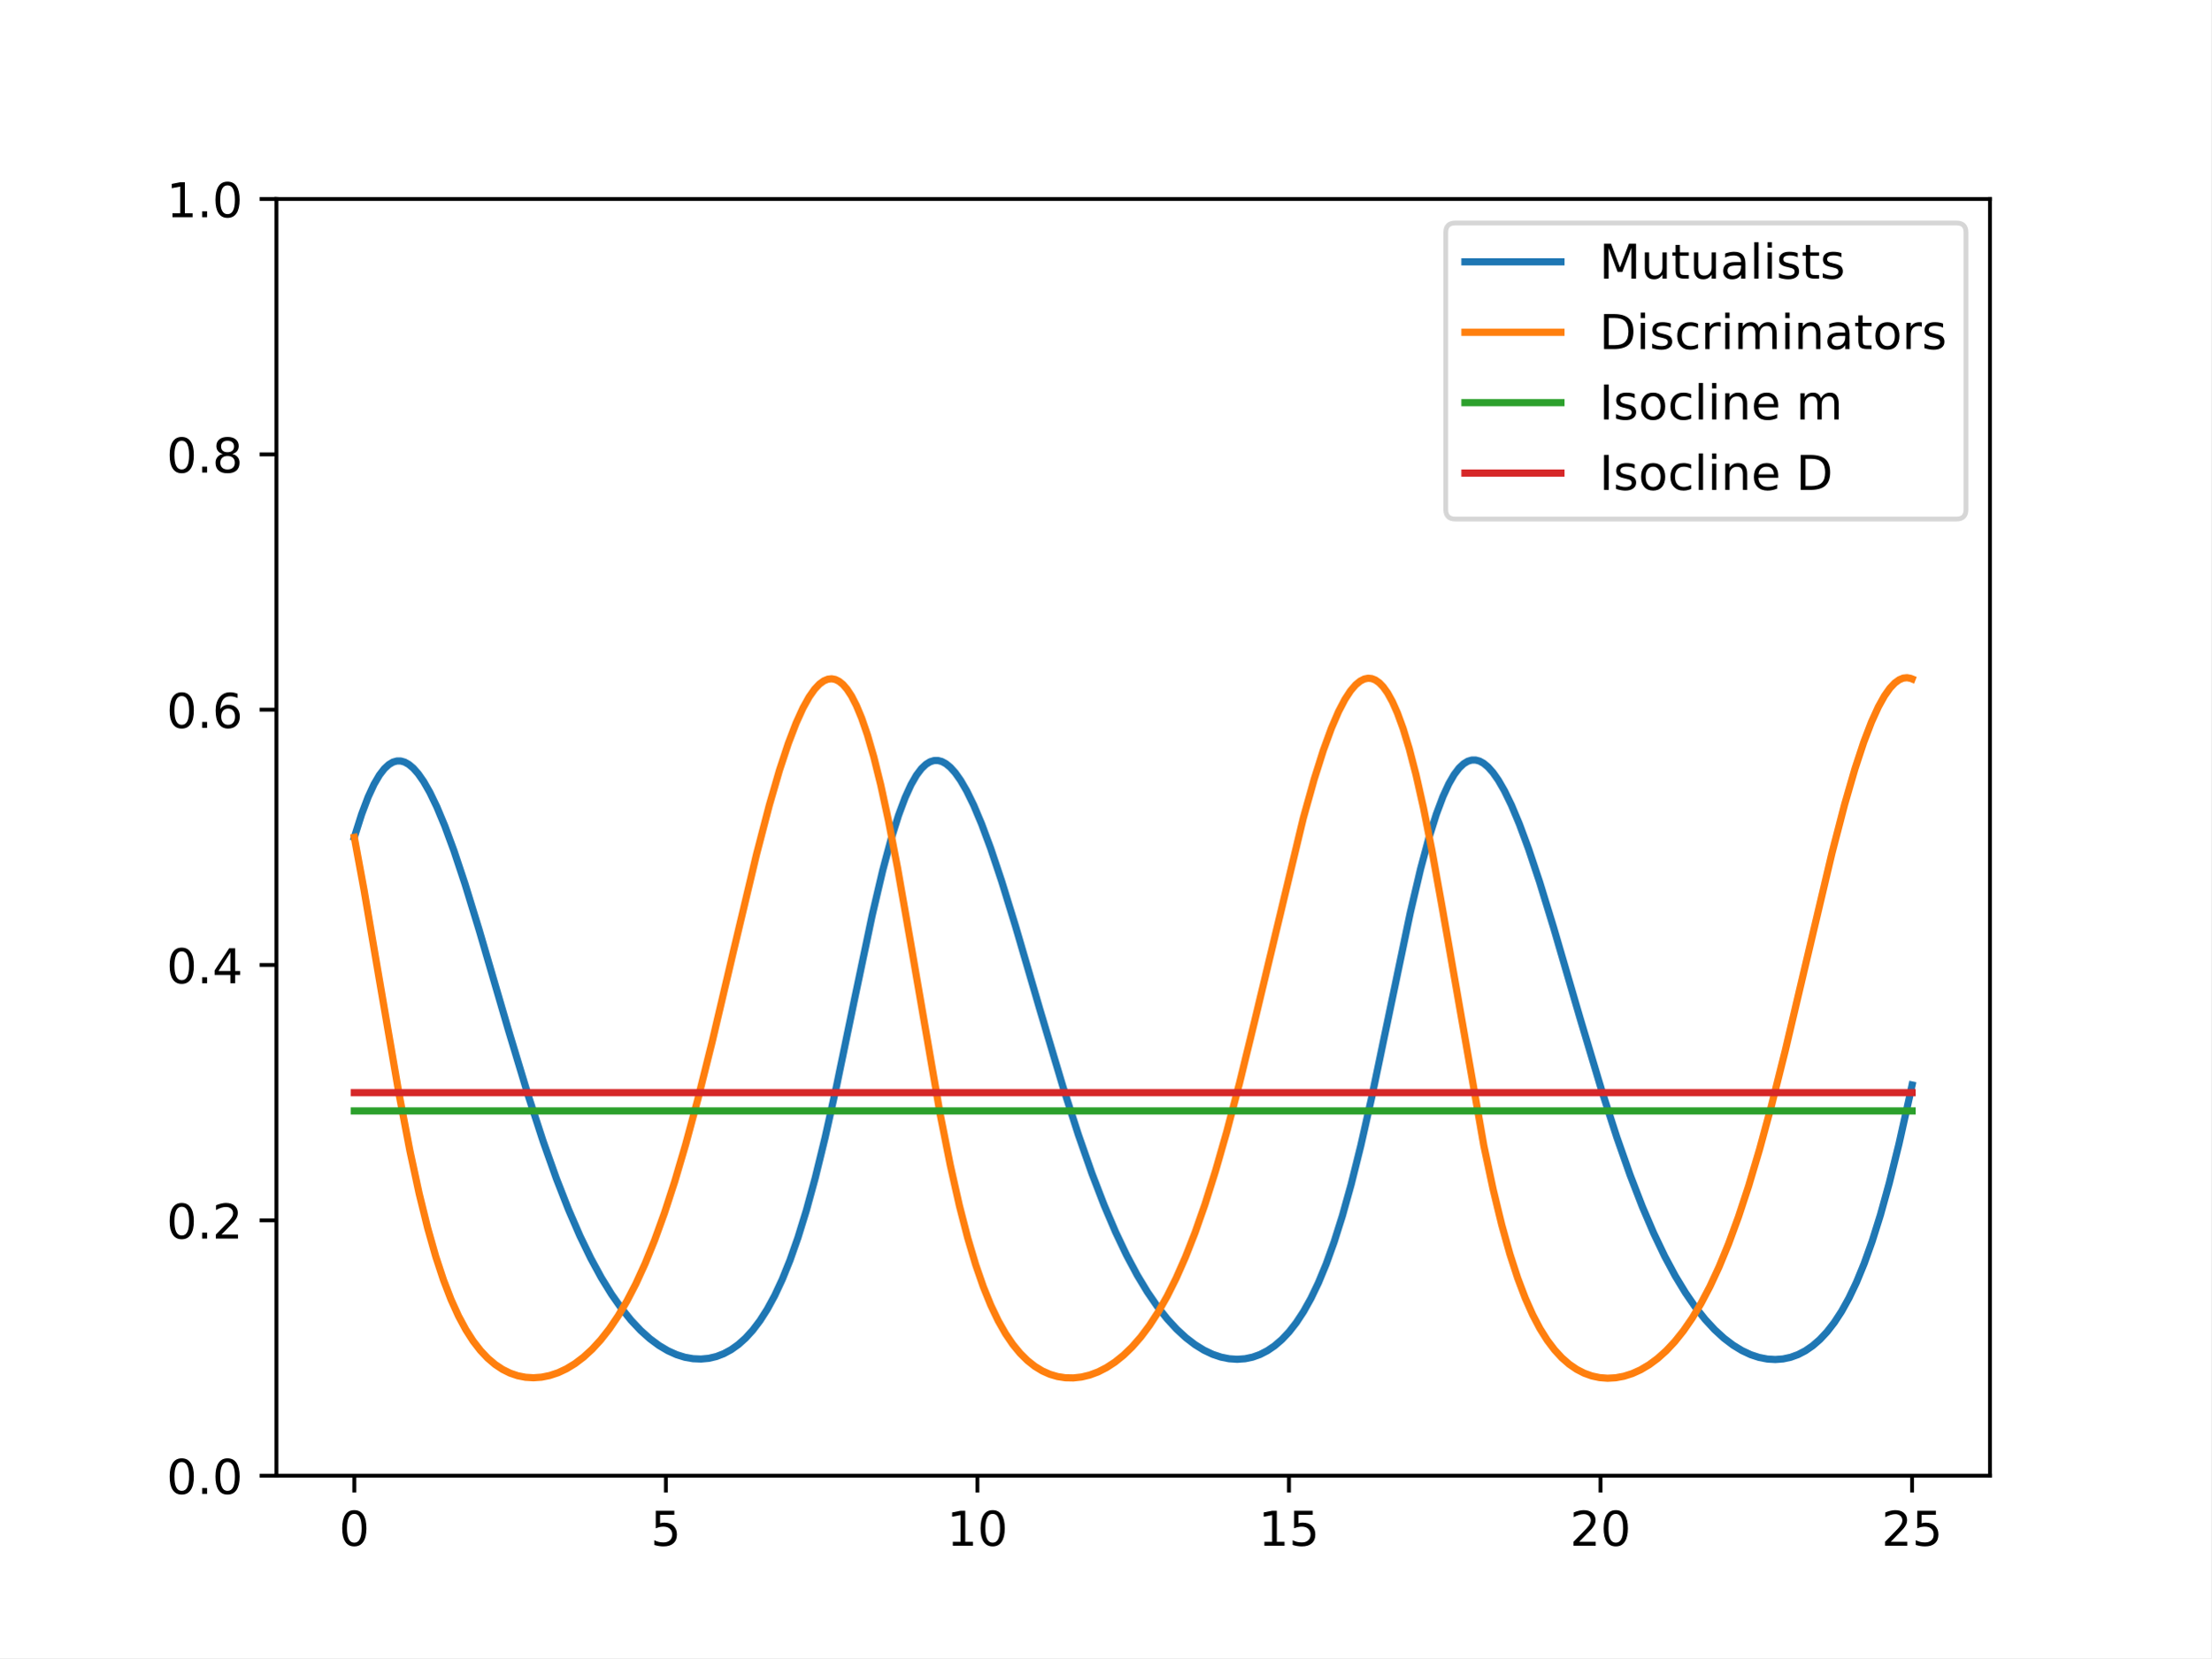
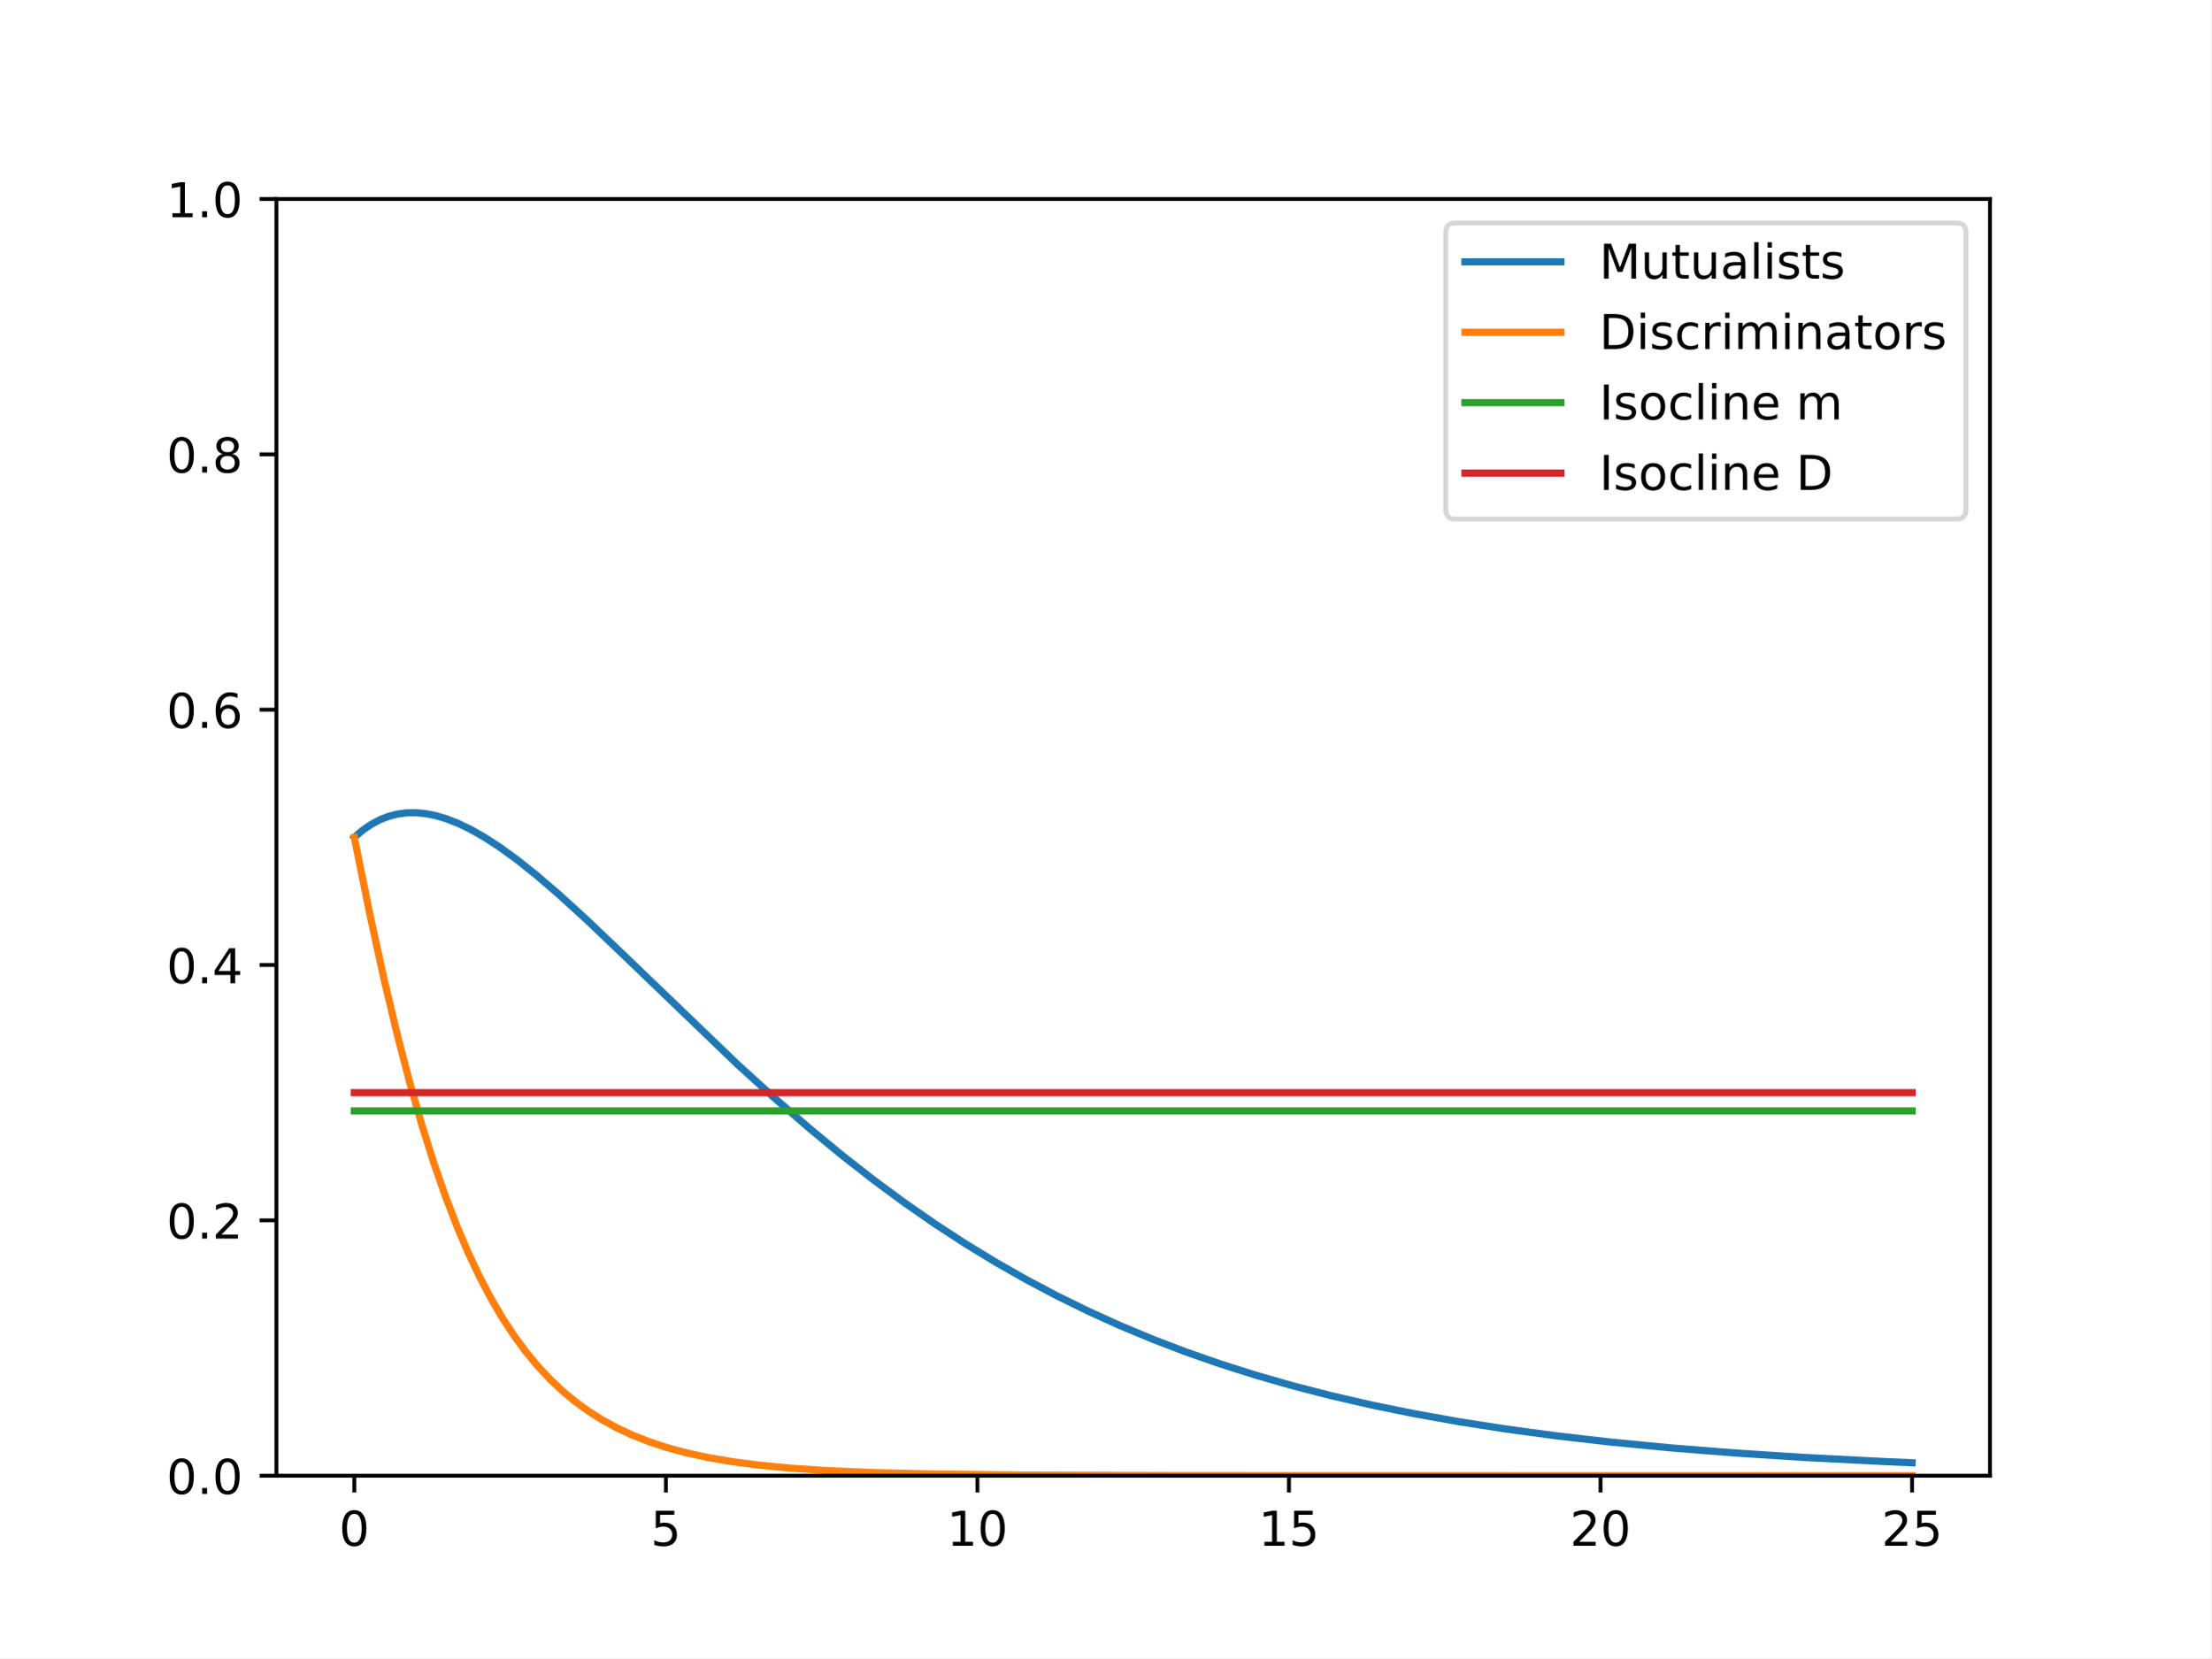
<svg xmlns="http://www.w3.org/2000/svg" xmlns:xlink="http://www.w3.org/1999/xlink" height="345.6pt" version="1.1" viewBox="0 0 460.8 345.6" width="460.8pt">
  <defs>
    <style type="text/css">
*{stroke-linecap:butt;stroke-linejoin:round;}
  </style>
  </defs>
  <g id="figure_1">
    <g id="patch_1">
      <path d="M 0 345.6  L 460.8 345.6  L 460.8 0  L 0 0  z " style="fill:#ffffff;" />
    </g>
    <g id="axes_1">
      <g id="patch_2">
        <path d="M 57.6 307.584  L 414.72 307.584  L 414.72 41.472  L 57.6 41.472  z " style="fill:#ffffff;" />
      </g>
      <g id="matplotlib.axis_1">
        <g id="xtick_1">
          <g id="line2d_1">
            <defs>
-               <path d="M 0 0  L 0 3.5  " id="me179791ca3" style="stroke:#000000;stroke-width:0.8;" />
-             </defs>
-             <g>
-               <use style="stroke:#000000;stroke-width:0.8;" x="73.833" xlink:href="#me179791ca3" y="307.584" />
+               <path d="M 0 0  L 0 3.5  " id="m890a26cb3c" style="stroke:#000000;stroke-width:0.8;" />
+             </defs>
+             <g>
+               <use style="stroke:#000000;stroke-width:0.8;" x="73.833" xlink:href="#m890a26cb3c" y="307.584" />
            </g>
          </g>
          <g id="text_1">
            <defs>
              <path d="M 31.781 66.406  Q 24.172 66.406 20.328 58.906  Q 16.5 51.422 16.5 36.375  Q 16.5 21.391 20.328 13.891  Q 24.172 6.391 31.781 6.391  Q 39.453 6.391 43.281 13.891  Q 47.125 21.391 47.125 36.375  Q 47.125 51.422 43.281 58.906  Q 39.453 66.406 31.781 66.406  z M 31.781 74.219  Q 44.047 74.219 50.516 64.516  Q 56.984 54.828 56.984 36.375  Q 56.984 17.969 50.516 8.266  Q 44.047 -1.422 31.781 -1.422  Q 19.531 -1.422 13.062 8.266  Q 6.594 17.969 6.594 36.375  Q 6.594 54.828 13.062 64.516  Q 19.531 74.219 31.781 74.219  z " id="DejaVuSans-48" />
            </defs>
            <g transform="translate(70.65148 322.1824)scale(0.1 -0.1)">
              <use xlink:href="#DejaVuSans-48" />
            </g>
          </g>
        </g>
        <g id="xtick_2">
          <g id="line2d_2">
            <g>
-               <use style="stroke:#000000;stroke-width:0.8;" x="138.764" xlink:href="#me179791ca3" y="307.584" />
+               <use style="stroke:#000000;stroke-width:0.8;" x="138.764" xlink:href="#m890a26cb3c" y="307.584" />
            </g>
          </g>
          <g id="text_2">
            <defs>
              <path d="M 10.797 72.906  L 49.516 72.906  L 49.516 64.594  L 19.828 64.594  L 19.828 46.734  Q 21.969 47.469 24.109 47.828  Q 26.266 48.188 28.422 48.188  Q 40.625 48.188 47.75 41.5  Q 54.891 34.812 54.891 23.391  Q 54.891 11.625 47.562 5.094  Q 40.234 -1.422 26.906 -1.422  Q 22.312 -1.422 17.547 -0.641  Q 12.797 0.141 7.719 1.703  L 7.719 11.625  Q 12.109 9.234 16.797 8.062  Q 21.484 6.891 26.703 6.891  Q 35.156 6.891 40.078 11.328  Q 45.016 15.766 45.016 23.391  Q 45.016 31 40.078 35.438  Q 35.156 39.891 26.703 39.891  Q 22.75 39.891 18.812 39.016  Q 14.891 38.141 10.797 36.281  z " id="DejaVuSans-53" />
            </defs>
            <g transform="translate(135.5824 322.1824)scale(0.1 -0.1)">
              <use xlink:href="#DejaVuSans-53" />
            </g>
          </g>
        </g>
        <g id="xtick_3">
          <g id="line2d_3">
            <g>
-               <use style="stroke:#000000;stroke-width:0.8;" x="203.695" xlink:href="#me179791ca3" y="307.584" />
+               <use style="stroke:#000000;stroke-width:0.8;" x="203.695" xlink:href="#m890a26cb3c" y="307.584" />
            </g>
          </g>
          <g id="text_3">
            <defs>
              <path d="M 12.406 8.297  L 28.516 8.297  L 28.516 63.922  L 10.984 60.406  L 10.984 69.391  L 28.422 72.906  L 38.281 72.906  L 38.281 8.297  L 54.391 8.297  L 54.391 0  L 12.406 0  z " id="DejaVuSans-49" />
            </defs>
            <g transform="translate(197.332 322.1824)scale(0.1 -0.1)">
              <use xlink:href="#DejaVuSans-49" />
              <use x="63.623" xlink:href="#DejaVuSans-48" />
            </g>
          </g>
        </g>
        <g id="xtick_4">
          <g id="line2d_4">
            <g>
-               <use style="stroke:#000000;stroke-width:0.8;" x="268.625" xlink:href="#me179791ca3" y="307.584" />
+               <use style="stroke:#000000;stroke-width:0.8;" x="268.625" xlink:href="#m890a26cb3c" y="307.584" />
            </g>
          </g>
          <g id="text_4">
            <g transform="translate(262.263 322.1824)scale(0.1 -0.1)">
              <use xlink:href="#DejaVuSans-49" />
              <use x="63.623" xlink:href="#DejaVuSans-53" />
            </g>
          </g>
        </g>
        <g id="xtick_5">
          <g id="line2d_5">
            <g>
-               <use style="stroke:#000000;stroke-width:0.8;" x="333.556" xlink:href="#me179791ca3" y="307.584" />
+               <use style="stroke:#000000;stroke-width:0.8;" x="333.556" xlink:href="#m890a26cb3c" y="307.584" />
            </g>
          </g>
          <g id="text_5">
            <defs>
              <path d="M 19.188 8.297  L 53.609 8.297  L 53.609 0  L 7.328 0  L 7.328 8.297  Q 12.938 14.109 22.625 23.891  Q 32.328 33.688 34.812 36.531  Q 39.547 41.844 41.422 45.531  Q 43.312 49.219 43.312 52.781  Q 43.312 58.594 39.234 62.25  Q 35.156 65.922 28.609 65.922  Q 23.969 65.922 18.812 64.312  Q 13.672 62.703 7.812 59.422  L 7.812 69.391  Q 13.766 71.781 18.938 73  Q 24.125 74.219 28.422 74.219  Q 39.75 74.219 46.484 68.547  Q 53.219 62.891 53.219 53.422  Q 53.219 48.922 51.531 44.891  Q 49.859 40.875 45.406 35.406  Q 44.188 33.984 37.641 27.219  Q 31.109 20.453 19.188 8.297  z " id="DejaVuSans-50" />
            </defs>
            <g transform="translate(327.1939 322.1824)scale(0.1 -0.1)">
              <use xlink:href="#DejaVuSans-50" />
              <use x="63.623" xlink:href="#DejaVuSans-48" />
            </g>
          </g>
        </g>
        <g id="xtick_6">
          <g id="line2d_6">
            <g>
-               <use style="stroke:#000000;stroke-width:0.8;" x="398.487" xlink:href="#me179791ca3" y="307.584" />
+               <use style="stroke:#000000;stroke-width:0.8;" x="398.487" xlink:href="#m890a26cb3c" y="307.584" />
            </g>
          </g>
          <g id="text_6">
            <g transform="translate(392.1248 322.1824)scale(0.1 -0.1)">
              <use xlink:href="#DejaVuSans-50" />
              <use x="63.623" xlink:href="#DejaVuSans-53" />
            </g>
          </g>
        </g>
      </g>
      <g id="matplotlib.axis_2">
        <g id="ytick_1">
          <g id="line2d_7">
            <defs>
-               <path d="M 0 0  L -3.5 0  " id="m229bef5b31" style="stroke:#000000;stroke-width:0.8;" />
-             </defs>
-             <g>
-               <use style="stroke:#000000;stroke-width:0.8;" x="57.6" xlink:href="#m229bef5b31" y="307.584" />
+               <path d="M 0 0  L -3.5 0  " id="mb80b591e44" style="stroke:#000000;stroke-width:0.8;" />
+             </defs>
+             <g>
+               <use style="stroke:#000000;stroke-width:0.8;" x="57.6" xlink:href="#mb80b591e44" y="307.584" />
            </g>
          </g>
          <g id="text_7">
            <defs>
              <path d="M 10.688 12.406  L 21 12.406  L 21 0  L 10.688 0  z " id="DejaVuSans-46" />
            </defs>
            <g transform="translate(34.69687 311.3832)scale(0.1 -0.1)">
              <use xlink:href="#DejaVuSans-48" />
              <use x="63.623" xlink:href="#DejaVuSans-46" />
              <use x="95.41" xlink:href="#DejaVuSans-48" />
            </g>
          </g>
        </g>
        <g id="ytick_2">
          <g id="line2d_8">
            <g>
-               <use style="stroke:#000000;stroke-width:0.8;" x="57.6" xlink:href="#m229bef5b31" y="254.362" />
+               <use style="stroke:#000000;stroke-width:0.8;" x="57.6" xlink:href="#mb80b591e44" y="254.362" />
            </g>
          </g>
          <g id="text_8">
            <g transform="translate(34.69687 258.1608)scale(0.1 -0.1)">
              <use xlink:href="#DejaVuSans-48" />
              <use x="63.623" xlink:href="#DejaVuSans-46" />
              <use x="95.41" xlink:href="#DejaVuSans-50" />
            </g>
          </g>
        </g>
        <g id="ytick_3">
          <g id="line2d_9">
            <g>
-               <use style="stroke:#000000;stroke-width:0.8;" x="57.6" xlink:href="#m229bef5b31" y="201.139" />
+               <use style="stroke:#000000;stroke-width:0.8;" x="57.6" xlink:href="#mb80b591e44" y="201.139" />
            </g>
          </g>
          <g id="text_9">
            <defs>
              <path d="M 37.797 64.312  L 12.891 25.391  L 37.797 25.391  z M 35.203 72.906  L 47.609 72.906  L 47.609 25.391  L 58.016 25.391  L 58.016 17.188  L 47.609 17.188  L 47.609 0  L 37.797 0  L 37.797 17.188  L 4.891 17.188  L 4.891 26.703  z " id="DejaVuSans-52" />
            </defs>
            <g transform="translate(34.69687 204.9384)scale(0.1 -0.1)">
              <use xlink:href="#DejaVuSans-48" />
              <use x="63.623" xlink:href="#DejaVuSans-46" />
              <use x="95.41" xlink:href="#DejaVuSans-52" />
            </g>
          </g>
        </g>
        <g id="ytick_4">
          <g id="line2d_10">
            <g>
-               <use style="stroke:#000000;stroke-width:0.8;" x="57.6" xlink:href="#m229bef5b31" y="147.917" />
+               <use style="stroke:#000000;stroke-width:0.8;" x="57.6" xlink:href="#mb80b591e44" y="147.917" />
            </g>
          </g>
          <g id="text_10">
            <defs>
              <path d="M 33.016 40.375  Q 26.375 40.375 22.484 35.828  Q 18.609 31.297 18.609 23.391  Q 18.609 15.531 22.484 10.953  Q 26.375 6.391 33.016 6.391  Q 39.656 6.391 43.531 10.953  Q 47.406 15.531 47.406 23.391  Q 47.406 31.297 43.531 35.828  Q 39.656 40.375 33.016 40.375  z M 52.594 71.297  L 52.594 62.312  Q 48.875 64.062 45.094 64.984  Q 41.312 65.922 37.594 65.922  Q 27.828 65.922 22.672 59.328  Q 17.531 52.734 16.797 39.406  Q 19.672 43.656 24.016 45.922  Q 28.375 48.188 33.594 48.188  Q 44.578 48.188 50.953 41.516  Q 57.328 34.859 57.328 23.391  Q 57.328 12.156 50.688 5.359  Q 44.047 -1.422 33.016 -1.422  Q 20.359 -1.422 13.672 8.266  Q 6.984 17.969 6.984 36.375  Q 6.984 53.656 15.188 63.938  Q 23.391 74.219 37.203 74.219  Q 40.922 74.219 44.703 73.484  Q 48.484 72.75 52.594 71.297  z " id="DejaVuSans-54" />
            </defs>
            <g transform="translate(34.69687 151.716)scale(0.1 -0.1)">
              <use xlink:href="#DejaVuSans-48" />
              <use x="63.623" xlink:href="#DejaVuSans-46" />
              <use x="95.41" xlink:href="#DejaVuSans-54" />
            </g>
          </g>
        </g>
        <g id="ytick_5">
          <g id="line2d_11">
            <g>
-               <use style="stroke:#000000;stroke-width:0.8;" x="57.6" xlink:href="#m229bef5b31" y="94.694" />
+               <use style="stroke:#000000;stroke-width:0.8;" x="57.6" xlink:href="#mb80b591e44" y="94.694" />
            </g>
          </g>
          <g id="text_11">
            <defs>
              <path d="M 31.781 34.625  Q 24.75 34.625 20.719 30.859  Q 16.703 27.094 16.703 20.516  Q 16.703 13.922 20.719 10.156  Q 24.75 6.391 31.781 6.391  Q 38.812 6.391 42.859 10.172  Q 46.922 13.969 46.922 20.516  Q 46.922 27.094 42.891 30.859  Q 38.875 34.625 31.781 34.625  z M 21.922 38.812  Q 15.578 40.375 12.031 44.719  Q 8.5 49.078 8.5 55.328  Q 8.5 64.062 14.719 69.141  Q 20.953 74.219 31.781 74.219  Q 42.672 74.219 48.875 69.141  Q 55.078 64.062 55.078 55.328  Q 55.078 49.078 51.531 44.719  Q 48 40.375 41.703 38.812  Q 48.828 37.156 52.797 32.312  Q 56.781 27.484 56.781 20.516  Q 56.781 9.906 50.312 4.234  Q 43.844 -1.422 31.781 -1.422  Q 19.734 -1.422 13.25 4.234  Q 6.781 9.906 6.781 20.516  Q 6.781 27.484 10.781 32.312  Q 14.797 37.156 21.922 38.812  z M 18.312 54.391  Q 18.312 48.734 21.844 45.562  Q 25.391 42.391 31.781 42.391  Q 38.141 42.391 41.719 45.562  Q 45.312 48.734 45.312 54.391  Q 45.312 60.062 41.719 63.234  Q 38.141 66.406 31.781 66.406  Q 25.391 66.406 21.844 63.234  Q 18.312 60.062 18.312 54.391  z " id="DejaVuSans-56" />
            </defs>
            <g transform="translate(34.69687 98.49362)scale(0.1 -0.1)">
              <use xlink:href="#DejaVuSans-48" />
              <use x="63.623" xlink:href="#DejaVuSans-46" />
              <use x="95.41" xlink:href="#DejaVuSans-56" />
            </g>
          </g>
        </g>
        <g id="ytick_6">
          <g id="line2d_12">
            <g>
-               <use style="stroke:#000000;stroke-width:0.8;" x="57.6" xlink:href="#m229bef5b31" y="41.472" />
+               <use style="stroke:#000000;stroke-width:0.8;" x="57.6" xlink:href="#mb80b591e44" y="41.472" />
            </g>
          </g>
          <g id="text_12">
            <g transform="translate(34.69687 45.27122)scale(0.1 -0.1)">
              <use xlink:href="#DejaVuSans-49" />
              <use x="63.623" xlink:href="#DejaVuSans-46" />
              <use x="95.41" xlink:href="#DejaVuSans-48" />
            </g>
          </g>
        </g>
      </g>
      <g id="line2d_13">
-         <path clip-path="url(#p53dc10b6a5)" d="M 73.833 174.528  L 75.359 169.711  L 76.722 166.11  L 77.956 163.452  L 79.073 161.548  L 80.092 160.226  L 81.027 159.36  L 81.897 158.846  L 82.715 158.614  L 83.514 158.616  L 84.326 158.842  L 85.183 159.316  L 86.118 160.098  L 87.144 161.257  L 88.287 162.897  L 89.572 165.147  L 91.027 168.162  L 92.683 172.127  L 94.605 177.333  L 96.903 184.235  L 99.864 193.877  L 105.916 214.574  L 110.091 228.383  L 113.208 237.943  L 115.948 245.65  L 118.474 252.106  L 120.85 257.586  L 123.123 262.281  L 125.317 266.315  L 127.447 269.773  L 129.519 272.72  L 131.538 275.215  L 133.512 277.309  L 135.447 279.042  L 137.336 280.442  L 139.181 281.536  L 140.979 282.348  L 142.732 282.898  L 144.434 283.201  L 146.089 283.272  L 147.706 283.12  L 149.284 282.747  L 150.829 282.153  L 152.355 281.327  L 153.868 280.252  L 155.375 278.903  L 156.875 277.257  L 158.381 275.269  L 159.9 272.889  L 161.446 270.046  L 163.017 266.678  L 164.627 262.689  L 166.296 257.944  L 168.043 252.287  L 169.9 245.495  L 171.939 237.164  L 174.322 226.443  L 177.854 209.379  L 181.783 190.689  L 183.945 181.474  L 185.711 174.877  L 187.25 169.949  L 188.626 166.256  L 189.867 163.536  L 190.996 161.57  L 192.022 160.209  L 192.964 159.312  L 193.834 158.776  L 194.659 158.524  L 195.457 158.509  L 196.269 158.718  L 197.126 159.177  L 198.055 159.936  L 199.074 161.069  L 200.21 162.678  L 201.483 164.881  L 202.924 167.84  L 204.567 171.744  L 206.47 176.864  L 208.736 183.632  L 211.632 193.028  L 216.846 210.866  L 221.547 226.603  L 224.755 236.577  L 227.54 244.531  L 230.092 251.162  L 232.488 256.785  L 234.78 261.609  L 236.988 265.747  L 239.124 269.288  L 241.202 272.311  L 243.234 274.883  L 245.221 277.044  L 247.163 278.833  L 249.059 280.284  L 250.909 281.424  L 252.714 282.28  L 254.474 282.871  L 256.182 283.214  L 257.844 283.323  L 259.467 283.208  L 261.052 282.872  L 262.604 282.316  L 264.13 281.531  L 265.642 280.501  L 267.149 279.202  L 268.649 277.61  L 270.155 275.682  L 271.675 273.369  L 273.214 270.612  L 274.778 267.342  L 276.382 263.462  L 278.038 258.859  L 279.765 253.383  L 281.596 246.817  L 283.596 238.787  L 285.895 228.594  L 289.018 213.628  L 293.894 190.292  L 296.037 181.18  L 297.797 174.625  L 299.329 169.736  L 300.699 166.076  L 301.94 163.37  L 303.063 161.428  L 304.089 160.077  L 305.03 159.189  L 305.9 158.663  L 306.719 158.42  L 307.517 158.412  L 308.329 158.629  L 309.186 159.094  L 310.115 159.862  L 311.14 161.012  L 312.283 162.642  L 313.562 164.872  L 315.01 167.863  L 316.66 171.802  L 318.569 176.964  L 320.848 183.797  L 323.776 193.329  L 329.296 212.241  L 333.776 227.196  L 336.951 237.035  L 339.717 244.904  L 342.256 251.474  L 344.645 257.056  L 346.931 261.844  L 349.132 265.949  L 351.269 269.471  L 353.346 272.477  L 355.372 275.024  L 357.353 277.165  L 359.294 278.942  L 361.19 280.38  L 363.041 281.51  L 364.846 282.356  L 366.606 282.937  L 368.313 283.27  L 369.976 283.37  L 371.599 283.246  L 373.183 282.9  L 374.735 282.334  L 376.261 281.539  L 377.774 280.498  L 379.28 279.186  L 380.78 277.581  L 382.287 275.638  L 383.806 273.308  L 385.345 270.532  L 386.91 267.241  L 388.514 263.337  L 390.169 258.707  L 391.897 253.201  L 393.734 246.577  L 395.741 238.482  L 398.052 228.186  L 398.487 226.153  L 398.487 226.153  " style="fill:none;stroke:#1f77b4;stroke-linecap:square;stroke-width:1.5;" />
+         <path clip-path="url(#pdaa8eec877)" d="M 73.833 174.528  L 75.612 173.022  L 77.378 171.815  L 79.151 170.87  L 80.936 170.168  L 82.754 169.692  L 84.624 169.432  L 86.559 169.389  L 88.585 169.568  L 90.728 169.982  L 93.007 170.653  L 95.455 171.609  L 98.111 172.89  L 101.007 174.538  L 104.202 176.617  L 107.773 179.214  L 111.825 182.442  L 116.545 186.497  L 122.305 191.752  L 130.187 199.268  L 153.641 221.802  L 161.543 228.987  L 168.725 235.219  L 175.523 240.828  L 182.088 245.958  L 188.516 250.701  L 194.866 255.111  L 201.184 259.23  L 207.509 263.088  L 213.866 266.705  L 220.287 270.104  L 226.8 273.3  L 233.43 276.305  L 240.209 279.134  L 247.163 281.794  L 254.325 284.295  L 261.727 286.643  L 269.409 288.846  L 277.415 290.909  L 285.791 292.837  L 294.602 294.634  L 303.914 296.305  L 313.803 297.852  L 324.374 299.277  L 335.743 300.583  L 348.074 301.773  L 361.56 302.847  L 376.475 303.808  L 393.169 304.657  L 398.487 304.885  L 398.487 304.885  " style="fill:none;stroke:#1f77b4;stroke-linecap:square;stroke-width:1.5;" />
      </g>
      <g id="line2d_14">
-         <path clip-path="url(#p53dc10b6a5)" d="M 73.833 174.528  L 75.891 185.651  L 78.923 203.418  L 83.17 228.111  L 85.417 239.831  L 87.352 248.786  L 89.131 255.999  L 90.812 261.915  L 92.429 266.813  L 94.007 270.902  L 95.553 274.305  L 97.085 277.155  L 98.604 279.522  L 100.124 281.485  L 101.643 283.093  L 103.176 284.396  L 104.721 285.423  L 106.292 286.203  L 107.89 286.749  L 109.513 287.07  L 111.169 287.171  L 112.857 287.05  L 114.571 286.703  L 116.305 286.124  L 118.058 285.302  L 119.824 284.224  L 121.597 282.879  L 123.382 281.241  L 125.175 279.291  L 126.98 276.992  L 128.804 274.303  L 130.648 271.181  L 132.525 267.56  L 134.447 263.357  L 136.421 258.493  L 138.466 252.849  L 140.616 246.251  L 142.914 238.456  L 145.446 229.054  L 148.414 217.139  L 152.823 198.384  L 157.667 178.039  L 160.309 167.891  L 162.452 160.509  L 164.29 154.942  L 165.907 150.722  L 167.342 147.57  L 168.621 145.271  L 169.764 143.651  L 170.783 142.571  L 171.705 141.904  L 172.543 141.563  L 173.322 141.48  L 174.082 141.623  L 174.854 142  L 175.659 142.648  L 176.523 143.641  L 177.458 145.069  L 178.471 147.04  L 179.575 149.696  L 180.776 153.191  L 182.088 157.72  L 183.536 163.554  L 185.159 171.057  L 187.062 180.96  L 189.548 195.183  L 195.931 232.221  L 198.048 242.887  L 199.925 251.237  L 201.665 257.998  L 203.321 263.567  L 204.924 268.203  L 206.489 272.063  L 208.028 275.284  L 209.554 277.974  L 211.073 280.212  L 212.593 282.061  L 214.119 283.574  L 215.658 284.791  L 217.21 285.739  L 218.787 286.444  L 220.391 286.919  L 222.028 287.173  L 223.696 287.206  L 225.391 287.017  L 227.112 286.6  L 228.852 285.949  L 230.605 285.053  L 232.371 283.899  L 234.15 282.467  L 235.936 280.741  L 237.735 278.687  L 239.546 276.275  L 241.377 273.459  L 243.234 270.187  L 245.124 266.397  L 247.059 262.007  L 249.052 256.92  L 251.13 250.992  L 253.318 244.059  L 255.675 235.83  L 258.305 225.81  L 261.493 212.733  L 271.61 170.529  L 273.869 162.457  L 275.791 156.382  L 277.473 151.775  L 278.96 148.321  L 280.285 145.78  L 281.466 143.97  L 282.525 142.736  L 283.473 141.956  L 284.33 141.526  L 285.122 141.369  L 285.882 141.442  L 286.642 141.74  L 287.434 142.296  L 288.278 143.172  L 289.187 144.448  L 290.174 146.234  L 291.245 148.651  L 292.414 151.86  L 293.687 156.031  L 295.083 161.397  L 296.641 168.306  L 298.433 177.312  L 300.654 189.685  L 309.238 238.79  L 311.192 247.977  L 312.978 255.339  L 314.666 261.385  L 316.29 266.393  L 317.867 270.56  L 319.419 274.045  L 320.952 276.952  L 322.471 279.368  L 323.991 281.375  L 325.51 283.021  L 327.042 284.358  L 328.588 285.416  L 330.153 286.221  L 331.75 286.795  L 333.373 287.142  L 335.029 287.269  L 336.717 287.174  L 338.431 286.853  L 340.165 286.301  L 341.918 285.507  L 343.684 284.461  L 345.457 283.149  L 347.236 281.553  L 349.028 279.642  L 350.834 277.387  L 352.652 274.754  L 354.496 271.685  L 356.366 268.134  L 358.275 264.022  L 360.242 259.245  L 362.281 253.694  L 364.417 247.216  L 366.69 239.594  L 369.177 230.452  L 372.06 218.966  L 376.047 202.071  L 381.793 177.799  L 384.429 167.663  L 386.566 160.294  L 388.403 154.72  L 390.02 150.496  L 391.455 147.341  L 392.734 145.041  L 393.877 143.421  L 394.897 142.342  L 395.812 141.68  L 396.65 141.339  L 397.429 141.255  L 398.189 141.398  L 398.487 141.516  L 398.487 141.516  " style="fill:none;stroke:#ff7f0e;stroke-linecap:square;stroke-width:1.5;" />
+         <path clip-path="url(#pdaa8eec877)" d="M 73.833 174.528  L 77.112 190.748  L 80.034 204.109  L 82.767 215.59  L 85.378 225.614  L 87.91 234.471  L 90.384 242.33  L 92.819 249.336  L 95.228 255.601  L 97.617 261.205  L 100 266.235  L 102.383 270.754  L 104.773 274.815  L 107.182 278.477  L 109.617 281.779  L 112.091 284.763  L 114.617 287.465  L 117.207 289.912  L 119.876 292.13  L 122.649 294.144  L 125.545 295.973  L 128.584 297.629  L 131.804 299.13  L 135.246 300.487  L 138.96 301.71  L 143.005 302.805  L 147.466 303.778  L 152.453 304.635  L 158.121 305.377  L 164.692 306.008  L 172.53 306.529  L 182.237 306.943  L 194.97 307.251  L 213.372 307.454  L 245.877 307.56  L 353.846 307.584  L 398.487 307.584  L 398.487 307.584  " style="fill:none;stroke:#ff7f0e;stroke-linecap:square;stroke-width:1.5;" />
      </g>
      <g id="line2d_15">
-         <path clip-path="url(#p53dc10b6a5)" d="M 73.833 231.552  L 398.487 231.552  L 398.487 231.552  " style="fill:none;stroke:#2ca02c;stroke-linecap:square;stroke-width:1.5;" />
+         <path clip-path="url(#pdaa8eec877)" d="M 73.833 231.552  L 398.487 231.552  L 398.487 231.552  " style="fill:none;stroke:#2ca02c;stroke-linecap:square;stroke-width:1.5;" />
      </g>
      <g id="line2d_16">
-         <path clip-path="url(#p53dc10b6a5)" d="M 73.833 227.75  L 398.487 227.75  L 398.487 227.75  " style="fill:none;stroke:#d62728;stroke-linecap:square;stroke-width:1.5;" />
+         <path clip-path="url(#pdaa8eec877)" d="M 73.833 227.75  L 398.487 227.75  L 398.487 227.75  " style="fill:none;stroke:#d62728;stroke-linecap:square;stroke-width:1.5;" />
      </g>
      <g id="patch_3">
        <path d="M 57.6 307.584  L 57.6 41.472  " style="fill:none;stroke:#000000;stroke-linecap:square;stroke-linejoin:miter;stroke-width:0.8;" />
      </g>
      <g id="patch_4">
        <path d="M 414.72 307.584  L 414.72 41.472  " style="fill:none;stroke:#000000;stroke-linecap:square;stroke-linejoin:miter;stroke-width:0.8;" />
      </g>
      <g id="patch_5">
        <path d="M 57.6 307.584  L 414.72 307.584  " style="fill:none;stroke:#000000;stroke-linecap:square;stroke-linejoin:miter;stroke-width:0.8;" />
      </g>
      <g id="patch_6">
        <path d="M 57.6 41.472  L 414.72 41.472  " style="fill:none;stroke:#000000;stroke-linecap:square;stroke-linejoin:miter;stroke-width:0.8;" />
      </g>
      <g id="legend_1">
        <g id="patch_7">
          <path d="M 303.301 108.184  L 407.72 108.184  Q 409.72 108.184 409.72 106.184  L 409.72 48.472  Q 409.72 46.472 407.72 46.472  L 303.301 46.472  Q 301.301 46.472 301.301 48.472  L 301.301 106.184  Q 301.301 108.184 303.301 108.184  z " style="fill:#ffffff;opacity:0.8;stroke:#cccccc;stroke-linejoin:miter;" />
        </g>
        <g id="line2d_17">
          <path d="M 305.301 54.57  L 325.301 54.57  " style="fill:none;stroke:#1f77b4;stroke-linecap:square;stroke-width:1.5;" />
        </g>
        <g id="line2d_18" />
        <g id="text_13">
          <defs>
            <path d="M 9.812 72.906  L 24.516 72.906  L 43.109 23.297  L 61.812 72.906  L 76.516 72.906  L 76.516 0  L 66.891 0  L 66.891 64.016  L 48.094 14.016  L 38.188 14.016  L 19.391 64.016  L 19.391 0  L 9.812 0  z " id="DejaVuSans-77" />
            <path d="M 8.5 21.578  L 8.5 54.688  L 17.484 54.688  L 17.484 21.922  Q 17.484 14.156 20.5 10.266  Q 23.531 6.391 29.594 6.391  Q 36.859 6.391 41.078 11.031  Q 45.312 15.672 45.312 23.688  L 45.312 54.688  L 54.297 54.688  L 54.297 0  L 45.312 0  L 45.312 8.406  Q 42.047 3.422 37.719 1  Q 33.406 -1.422 27.688 -1.422  Q 18.266 -1.422 13.375 4.438  Q 8.5 10.297 8.5 21.578  z M 31.109 56  z " id="DejaVuSans-117" />
            <path d="M 18.312 70.219  L 18.312 54.688  L 36.812 54.688  L 36.812 47.703  L 18.312 47.703  L 18.312 18.016  Q 18.312 11.328 20.141 9.422  Q 21.969 7.516 27.594 7.516  L 36.812 7.516  L 36.812 0  L 27.594 0  Q 17.188 0 13.234 3.875  Q 9.281 7.766 9.281 18.016  L 9.281 47.703  L 2.688 47.703  L 2.688 54.688  L 9.281 54.688  L 9.281 70.219  z " id="DejaVuSans-116" />
            <path d="M 34.281 27.484  Q 23.391 27.484 19.188 25  Q 14.984 22.516 14.984 16.5  Q 14.984 11.719 18.141 8.906  Q 21.297 6.109 26.703 6.109  Q 34.188 6.109 38.703 11.406  Q 43.219 16.703 43.219 25.484  L 43.219 27.484  z M 52.203 31.203  L 52.203 0  L 43.219 0  L 43.219 8.297  Q 40.141 3.328 35.547 0.953  Q 30.953 -1.422 24.312 -1.422  Q 15.922 -1.422 10.953 3.297  Q 6 8.016 6 15.922  Q 6 25.141 12.172 29.828  Q 18.359 34.516 30.609 34.516  L 43.219 34.516  L 43.219 35.406  Q 43.219 41.609 39.141 45  Q 35.062 48.391 27.688 48.391  Q 23 48.391 18.547 47.266  Q 14.109 46.141 10.016 43.891  L 10.016 52.203  Q 14.938 54.109 19.578 55.047  Q 24.219 56 28.609 56  Q 40.484 56 46.344 49.844  Q 52.203 43.703 52.203 31.203  z " id="DejaVuSans-97" />
            <path d="M 9.422 75.984  L 18.406 75.984  L 18.406 0  L 9.422 0  z " id="DejaVuSans-108" />
            <path d="M 9.422 54.688  L 18.406 54.688  L 18.406 0  L 9.422 0  z M 9.422 75.984  L 18.406 75.984  L 18.406 64.594  L 9.422 64.594  z " id="DejaVuSans-105" />
            <path d="M 44.281 53.078  L 44.281 44.578  Q 40.484 46.531 36.375 47.5  Q 32.281 48.484 27.875 48.484  Q 21.188 48.484 17.844 46.438  Q 14.5 44.391 14.5 40.281  Q 14.5 37.156 16.891 35.375  Q 19.281 33.594 26.516 31.984  L 29.594 31.297  Q 39.156 29.25 43.188 25.516  Q 47.219 21.781 47.219 15.094  Q 47.219 7.469 41.188 3.016  Q 35.156 -1.422 24.609 -1.422  Q 20.219 -1.422 15.453 -0.562  Q 10.688 0.297 5.422 2  L 5.422 11.281  Q 10.406 8.688 15.234 7.391  Q 20.062 6.109 24.812 6.109  Q 31.156 6.109 34.562 8.281  Q 37.984 10.453 37.984 14.406  Q 37.984 18.062 35.516 20.016  Q 33.062 21.969 24.703 23.781  L 21.578 24.516  Q 13.234 26.266 9.516 29.906  Q 5.812 33.547 5.812 39.891  Q 5.812 47.609 11.281 51.797  Q 16.75 56 26.812 56  Q 31.781 56 36.172 55.266  Q 40.578 54.547 44.281 53.078  z " id="DejaVuSans-115" />
          </defs>
          <g transform="translate(333.3012 58.07044)scale(0.1 -0.1)">
            <use xlink:href="#DejaVuSans-77" />
            <use x="86.279" xlink:href="#DejaVuSans-117" />
            <use x="149.658" xlink:href="#DejaVuSans-116" />
            <use x="188.867" xlink:href="#DejaVuSans-117" />
            <use x="252.246" xlink:href="#DejaVuSans-97" />
            <use x="313.525" xlink:href="#DejaVuSans-108" />
            <use x="341.309" xlink:href="#DejaVuSans-105" />
            <use x="369.092" xlink:href="#DejaVuSans-115" />
            <use x="421.191" xlink:href="#DejaVuSans-116" />
            <use x="460.4" xlink:href="#DejaVuSans-115" />
          </g>
        </g>
        <g id="line2d_19">
          <path d="M 305.301 69.249  L 325.301 69.249  " style="fill:none;stroke:#ff7f0e;stroke-linecap:square;stroke-width:1.5;" />
        </g>
        <g id="line2d_20" />
        <g id="text_14">
          <defs>
            <path d="M 19.672 64.797  L 19.672 8.109  L 31.594 8.109  Q 46.688 8.109 53.688 14.938  Q 60.688 21.781 60.688 36.531  Q 60.688 51.172 53.688 57.984  Q 46.688 64.797 31.594 64.797  z M 9.812 72.906  L 30.078 72.906  Q 51.266 72.906 61.172 64.094  Q 71.094 55.281 71.094 36.531  Q 71.094 17.672 61.125 8.828  Q 51.172 0 30.078 0  L 9.812 0  z " id="DejaVuSans-68" />
            <path d="M 48.781 52.594  L 48.781 44.188  Q 44.969 46.297 41.141 47.344  Q 37.312 48.391 33.406 48.391  Q 24.656 48.391 19.812 42.844  Q 14.984 37.312 14.984 27.297  Q 14.984 17.281 19.812 11.734  Q 24.656 6.203 33.406 6.203  Q 37.312 6.203 41.141 7.25  Q 44.969 8.297 48.781 10.406  L 48.781 2.094  Q 45.016 0.344 40.984 -0.531  Q 36.969 -1.422 32.422 -1.422  Q 20.062 -1.422 12.781 6.344  Q 5.516 14.109 5.516 27.297  Q 5.516 40.672 12.859 48.328  Q 20.219 56 33.016 56  Q 37.156 56 41.109 55.141  Q 45.062 54.297 48.781 52.594  z " id="DejaVuSans-99" />
            <path d="M 41.109 46.297  Q 39.594 47.172 37.812 47.578  Q 36.031 48 33.891 48  Q 26.266 48 22.188 43.047  Q 18.109 38.094 18.109 28.812  L 18.109 0  L 9.078 0  L 9.078 54.688  L 18.109 54.688  L 18.109 46.188  Q 20.953 51.172 25.484 53.578  Q 30.031 56 36.531 56  Q 37.453 56 38.578 55.875  Q 39.703 55.766 41.062 55.516  z " id="DejaVuSans-114" />
            <path d="M 52 44.188  Q 55.375 50.25 60.062 53.125  Q 64.75 56 71.094 56  Q 79.641 56 84.281 50.016  Q 88.922 44.047 88.922 33.016  L 88.922 0  L 79.891 0  L 79.891 32.719  Q 79.891 40.578 77.094 44.375  Q 74.312 48.188 68.609 48.188  Q 61.625 48.188 57.562 43.547  Q 53.516 38.922 53.516 30.906  L 53.516 0  L 44.484 0  L 44.484 32.719  Q 44.484 40.625 41.703 44.406  Q 38.922 48.188 33.109 48.188  Q 26.219 48.188 22.156 43.531  Q 18.109 38.875 18.109 30.906  L 18.109 0  L 9.078 0  L 9.078 54.688  L 18.109 54.688  L 18.109 46.188  Q 21.188 51.219 25.484 53.609  Q 29.781 56 35.688 56  Q 41.656 56 45.828 52.969  Q 50 49.953 52 44.188  z " id="DejaVuSans-109" />
            <path d="M 54.891 33.016  L 54.891 0  L 45.906 0  L 45.906 32.719  Q 45.906 40.484 42.875 44.328  Q 39.844 48.188 33.797 48.188  Q 26.516 48.188 22.312 43.547  Q 18.109 38.922 18.109 30.906  L 18.109 0  L 9.078 0  L 9.078 54.688  L 18.109 54.688  L 18.109 46.188  Q 21.344 51.125 25.703 53.562  Q 30.078 56 35.797 56  Q 45.219 56 50.047 50.172  Q 54.891 44.344 54.891 33.016  z " id="DejaVuSans-110" />
            <path d="M 30.609 48.391  Q 23.391 48.391 19.188 42.75  Q 14.984 37.109 14.984 27.297  Q 14.984 17.484 19.156 11.844  Q 23.344 6.203 30.609 6.203  Q 37.797 6.203 41.984 11.859  Q 46.188 17.531 46.188 27.297  Q 46.188 37.016 41.984 42.703  Q 37.797 48.391 30.609 48.391  z M 30.609 56  Q 42.328 56 49.016 48.375  Q 55.719 40.766 55.719 27.297  Q 55.719 13.875 49.016 6.219  Q 42.328 -1.422 30.609 -1.422  Q 18.844 -1.422 12.172 6.219  Q 5.516 13.875 5.516 27.297  Q 5.516 40.766 12.172 48.375  Q 18.844 56 30.609 56  z " id="DejaVuSans-111" />
          </defs>
          <g transform="translate(333.3012 72.74856)scale(0.1 -0.1)">
            <use xlink:href="#DejaVuSans-68" />
            <use x="77.002" xlink:href="#DejaVuSans-105" />
            <use x="104.785" xlink:href="#DejaVuSans-115" />
            <use x="156.885" xlink:href="#DejaVuSans-99" />
            <use x="211.865" xlink:href="#DejaVuSans-114" />
            <use x="252.979" xlink:href="#DejaVuSans-105" />
            <use x="280.762" xlink:href="#DejaVuSans-109" />
            <use x="378.174" xlink:href="#DejaVuSans-105" />
            <use x="405.957" xlink:href="#DejaVuSans-110" />
            <use x="469.336" xlink:href="#DejaVuSans-97" />
            <use x="530.615" xlink:href="#DejaVuSans-116" />
            <use x="569.824" xlink:href="#DejaVuSans-111" />
            <use x="631.006" xlink:href="#DejaVuSans-114" />
            <use x="672.119" xlink:href="#DejaVuSans-115" />
          </g>
        </g>
        <g id="line2d_21">
          <path d="M 305.301 83.927  L 325.301 83.927  " style="fill:none;stroke:#2ca02c;stroke-linecap:square;stroke-width:1.5;" />
        </g>
        <g id="line2d_22" />
        <g id="text_15">
          <defs>
            <path d="M 9.812 72.906  L 19.672 72.906  L 19.672 0  L 9.812 0  z " id="DejaVuSans-73" />
            <path d="M 56.203 29.594  L 56.203 25.203  L 14.891 25.203  Q 15.484 15.922 20.484 11.062  Q 25.484 6.203 34.422 6.203  Q 39.594 6.203 44.453 7.469  Q 49.312 8.734 54.109 11.281  L 54.109 2.781  Q 49.266 0.734 44.188 -0.344  Q 39.109 -1.422 33.891 -1.422  Q 20.797 -1.422 13.156 6.188  Q 5.516 13.812 5.516 26.812  Q 5.516 40.234 12.766 48.109  Q 20.016 56 32.328 56  Q 43.359 56 49.781 48.891  Q 56.203 41.797 56.203 29.594  z M 47.219 32.234  Q 47.125 39.594 43.094 43.984  Q 39.062 48.391 32.422 48.391  Q 24.906 48.391 20.391 44.141  Q 15.875 39.891 15.188 32.172  z " id="DejaVuSans-101" />
            <path id="DejaVuSans-32" />
          </defs>
          <g transform="translate(333.3012 87.42669)scale(0.1 -0.1)">
            <use xlink:href="#DejaVuSans-73" />
            <use x="29.492" xlink:href="#DejaVuSans-115" />
            <use x="81.592" xlink:href="#DejaVuSans-111" />
            <use x="142.773" xlink:href="#DejaVuSans-99" />
            <use x="197.754" xlink:href="#DejaVuSans-108" />
            <use x="225.537" xlink:href="#DejaVuSans-105" />
            <use x="253.32" xlink:href="#DejaVuSans-110" />
            <use x="316.699" xlink:href="#DejaVuSans-101" />
            <use x="378.223" xlink:href="#DejaVuSans-32" />
            <use x="410.01" xlink:href="#DejaVuSans-109" />
          </g>
        </g>
        <g id="line2d_23">
          <path d="M 305.301 98.605  L 325.301 98.605  " style="fill:none;stroke:#d62728;stroke-linecap:square;stroke-width:1.5;" />
        </g>
        <g id="line2d_24" />
        <g id="text_16">
          <g transform="translate(333.3012 102.1048)scale(0.1 -0.1)">
            <use xlink:href="#DejaVuSans-73" />
            <use x="29.492" xlink:href="#DejaVuSans-115" />
            <use x="81.592" xlink:href="#DejaVuSans-111" />
            <use x="142.773" xlink:href="#DejaVuSans-99" />
            <use x="197.754" xlink:href="#DejaVuSans-108" />
            <use x="225.537" xlink:href="#DejaVuSans-105" />
            <use x="253.32" xlink:href="#DejaVuSans-110" />
            <use x="316.699" xlink:href="#DejaVuSans-101" />
            <use x="378.223" xlink:href="#DejaVuSans-32" />
            <use x="410.01" xlink:href="#DejaVuSans-68" />
          </g>
        </g>
      </g>
    </g>
  </g>
  <defs>
-     <clipPath id="p53dc10b6a5">
+     <clipPath id="pdaa8eec877">
      <rect height="266.112" width="357.12" x="57.6" y="41.472" />
    </clipPath>
  </defs>
</svg>
